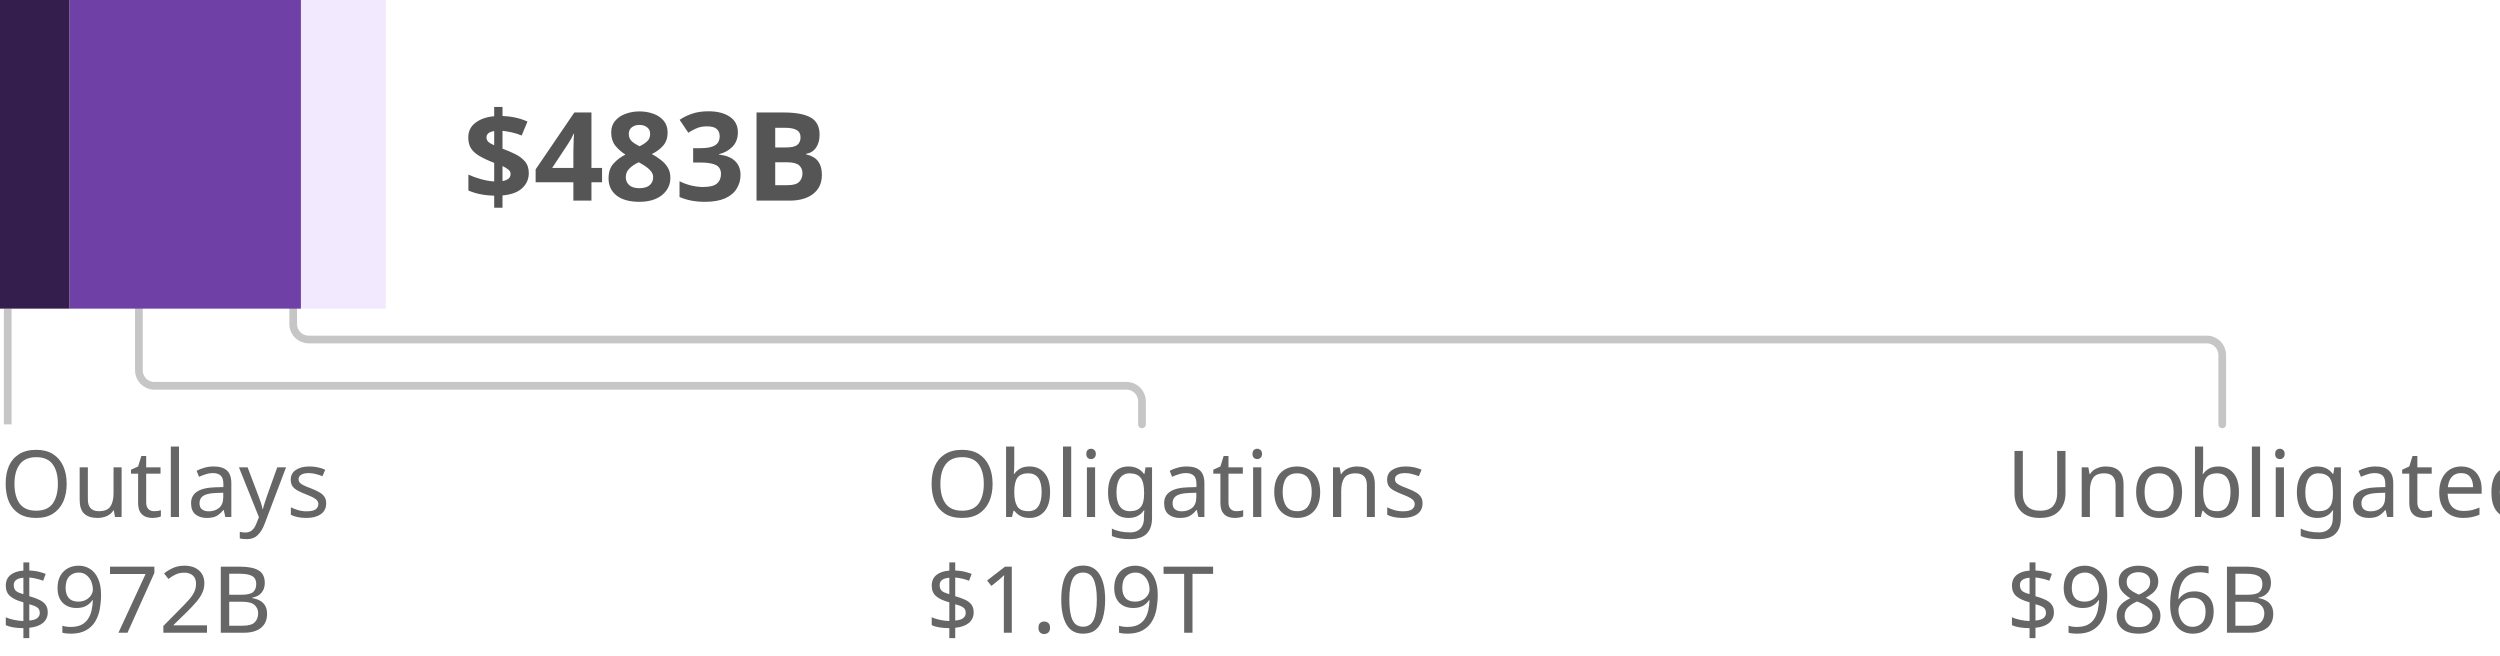
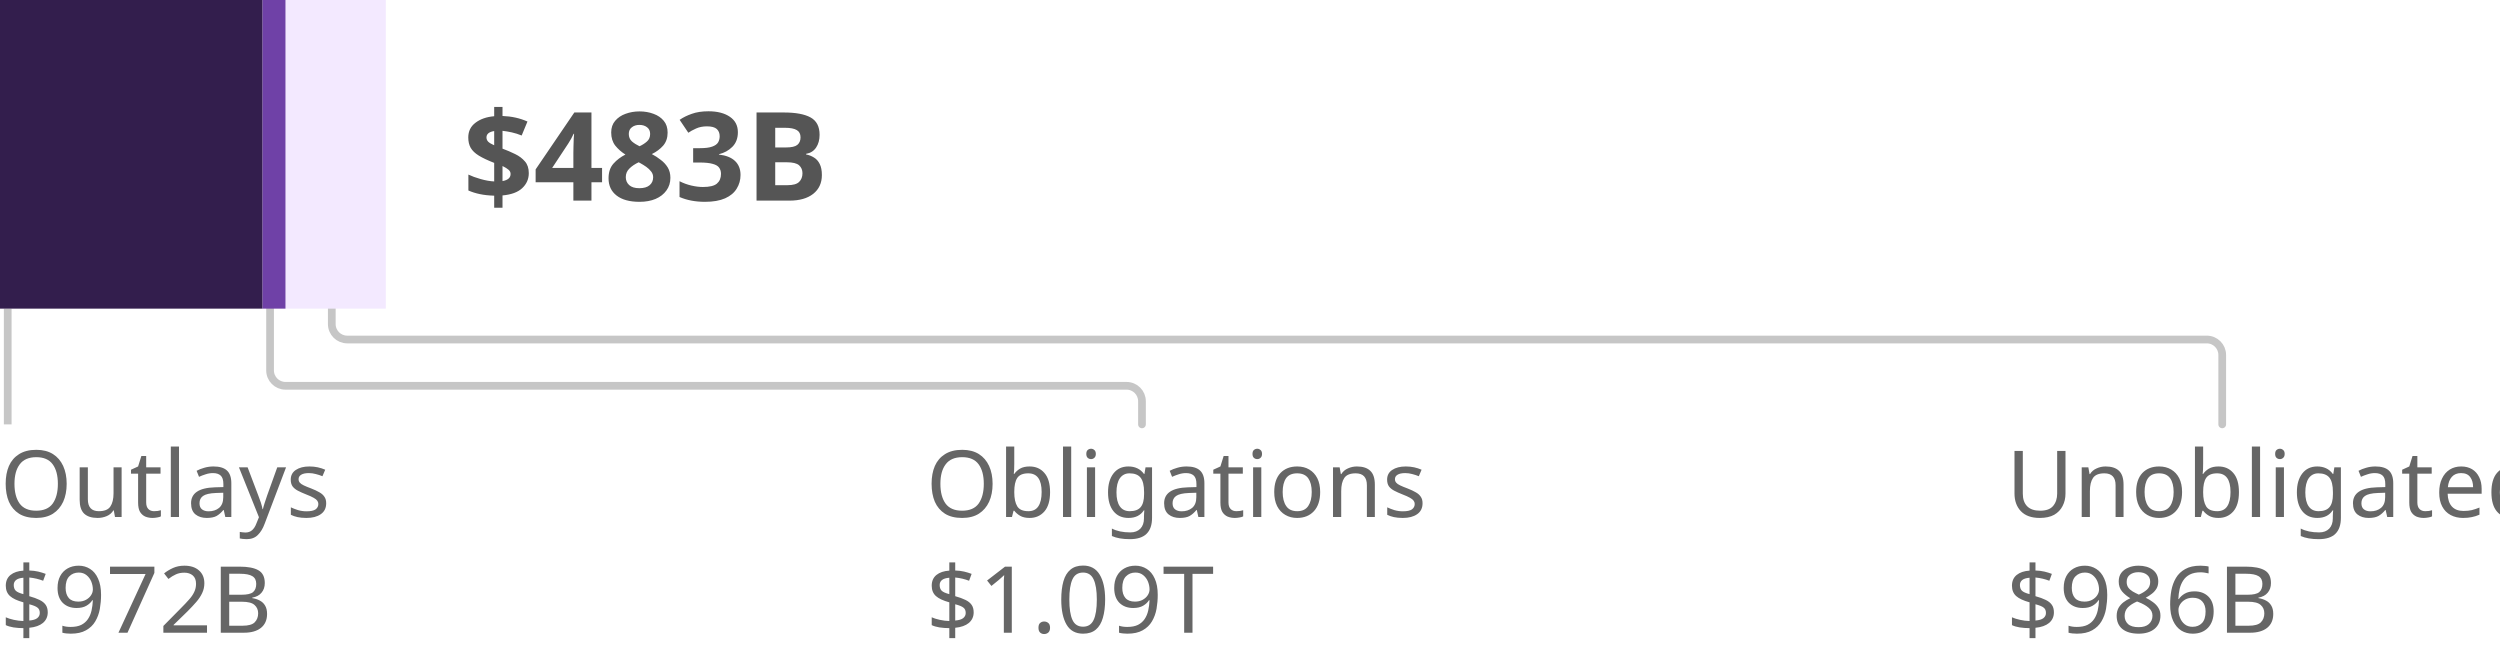
- <svg xmlns="http://www.w3.org/2000/svg" class="lawTotal" aria-labelledby="phase35total-desc" width="324px" height="85px" viewBox="0 0 324 85" version="1.1">
+ <svg xmlns="http://www.w3.org/2000/svg" class="lawTotal" aria-labelledby="phase35total-desc" role="img" width="324px" height="85px" viewBox="0 0 324 85" version="1.1">
  <g id="Viz-3-(v2)" stroke="none" stroke-width="1" fill="none" fill-rule="evenodd">
    <g id="Viz-3---SVG-Export-Mobile" transform="translate(-37, -1530)">
      <g id="Group-3" transform="translate(15, 128)">
-         <g id="graph" transform="translate(0, 148)">
-           <g id="phase-3-copy" transform="translate(22, 1146)">
-             <g id="bar-1" transform="translate(0, 80)">
-               <g id="07.-phase-3.5-total" transform="translate(0, 28)">
-                 <text id="Outlays-$972B" font-family="SourceSansPro-SemiBold, Source Sans Pro" font-size="12" font-weight="500" fill="#666666">
-                   <tspan x="0" y="67">Outlays</tspan>
-                   <tspan x="39.648" y="67" font-family="SourceSansPro-Regular, Source Sans Pro" font-weight="normal" />
-                   <tspan x="0" y="82" font-family="SourceSansPro-Regular, Source Sans Pro" font-weight="normal">$972B</tspan>
-                 </text>
-                 <text id="Obligations-$1.09T" font-family="SourceSansPro-SemiBold, Source Sans Pro" font-size="12" font-weight="500" fill="#666666">
-                   <tspan x="120" y="67">Obligations</tspan>
-                   <tspan x="179.22" y="67" font-family="SourceSansPro-Regular, Source Sans Pro" font-weight="normal" />
-                   <tspan x="120" y="82" font-family="SourceSansPro-Regular, Source Sans Pro" font-weight="normal">$1.09T</tspan>
-                 </text>
-                 <text id="Unobligated-$986B" font-family="SourceSansPro-SemiBold, Source Sans Pro" font-size="12" font-weight="500" fill="#666666">
-                   <tspan x="260" y="67">Unobligated</tspan>
-                   <tspan x="260" y="82" font-family="SourceSansPro-Regular, Source Sans Pro" font-weight="normal">$986B</tspan>
-                 </text>
-                 <line x1="1" y1="40" x2="1" y2="55" id="Line" stroke="#C6C6C6" />
-                 <path d="M148,40 L148,43 C148,44.105 147.105,45 146,45 L20,45 C18.895,45 18,45.895 18,47 L18,55 L18,55" id="Line-Copy-9" stroke="#C6C6C6" stroke-linecap="round" transform="translate(83, 47.5) scale(1, -1) translate(-83, -47.5) " />
-                 <path d="M288,40 L288,49 C288,50.105 287.105,51 286,51 L40,51 C38.895,51 38,51.895 38,53 L38,55 L38,55" id="Line-Copy-10" stroke="#C6C6C6" stroke-linecap="round" transform="translate(163, 47.5) scale(1, -1) translate(-163, -47.5) " />
-                 <rect id="unobligated" fill="#F3E9FF" x="39" y="0" width="11" height="40" />
-                 <rect id="obligated" fill="#6F41A7" x="9" y="0" width="30" height="40" />
-                 <rect id="outlays" fill="#331E4D" x="0" y="0" width="9" height="40" />
-                 <text id="$483B" font-family="SourceSansPro-Bold, Source Sans Pro" font-size="16" font-weight="bold" fill="#555555">
-                   <tspan x="60" y="26">$483B</tspan>
-                 </text>
-               </g>
-             </g>
-           </g>
+         <g id="07.-phase-3.5-total" transform="translate(22, 1402)">
+           <text id="Outlays-$972B" font-family="SourceSansPro-SemiBold, Source Sans Pro" font-size="12" font-weight="500" fill="#666666">
+             <tspan x="0" y="67">Outlays</tspan>
+             <tspan x="39.648" y="67" font-family="SourceSansPro-Regular, Source Sans Pro" font-weight="normal" />
+             <tspan x="0" y="82" font-family="SourceSansPro-Regular, Source Sans Pro" font-weight="normal">$972B</tspan>
+           </text>
+           <text id="Obligations-$1.09T" font-family="SourceSansPro-SemiBold, Source Sans Pro" font-size="12" font-weight="500" fill="#666666">
+             <tspan x="120" y="67">Obligations</tspan>
+             <tspan x="179.22" y="67" font-family="SourceSansPro-Regular, Source Sans Pro" font-weight="normal" />
+             <tspan x="120" y="82" font-family="SourceSansPro-Regular, Source Sans Pro" font-weight="normal">$1.09T</tspan>
+           </text>
+           <text id="Unobligated-$986B" font-family="SourceSansPro-SemiBold, Source Sans Pro" font-size="12" font-weight="500" fill="#666666">
+             <tspan x="260" y="67">Unobligated</tspan>
+             <tspan x="260" y="82" font-family="SourceSansPro-Regular, Source Sans Pro" font-weight="normal">$986B</tspan>
+           </text>
+           <line x1="1" y1="40" x2="1" y2="55" id="Line" stroke="#C6C6C6" />
+           <path d="M148,40 L148,43 C148,44.105 147.105,45 146,45 L37,45 C35.895,45 35,45.895 35,47 L35,55 L35,55" id="Line-Copy-9" stroke="#C6C6C6" stroke-linecap="round" transform="translate(91.5, 47.5) scale(1, -1) translate(-91.5, -47.5) " />
+           <path d="M288,40 L288,49 C288,50.105 287.105,51 286,51 L45,51 C43.895,51 43,51.895 43,53 L43,55 L43,55" id="Line-Copy-10" stroke="#C6C6C6" stroke-linecap="round" transform="translate(165.5, 47.5) scale(1, -1) translate(-165.5, -47.5) " />
+           <rect id="unobligated" fill="#F3E9FF" x="37" y="0" width="13" height="40" />
+           <rect id="obligated" fill="#6F41A7" x="34" y="0" width="3" height="40" />
+           <rect id="outlays" fill="#331E4D" x="0" y="0" width="34" height="40" />
+           <text id="$483B" font-family="SourceSansPro-Bold, Source Sans Pro" font-size="16" font-weight="bold" fill="#555555">
+             <tspan x="60" y="26">$483B</tspan>
+           </text>
        </g>
      </g>
    </g>
  </g>
</svg>
